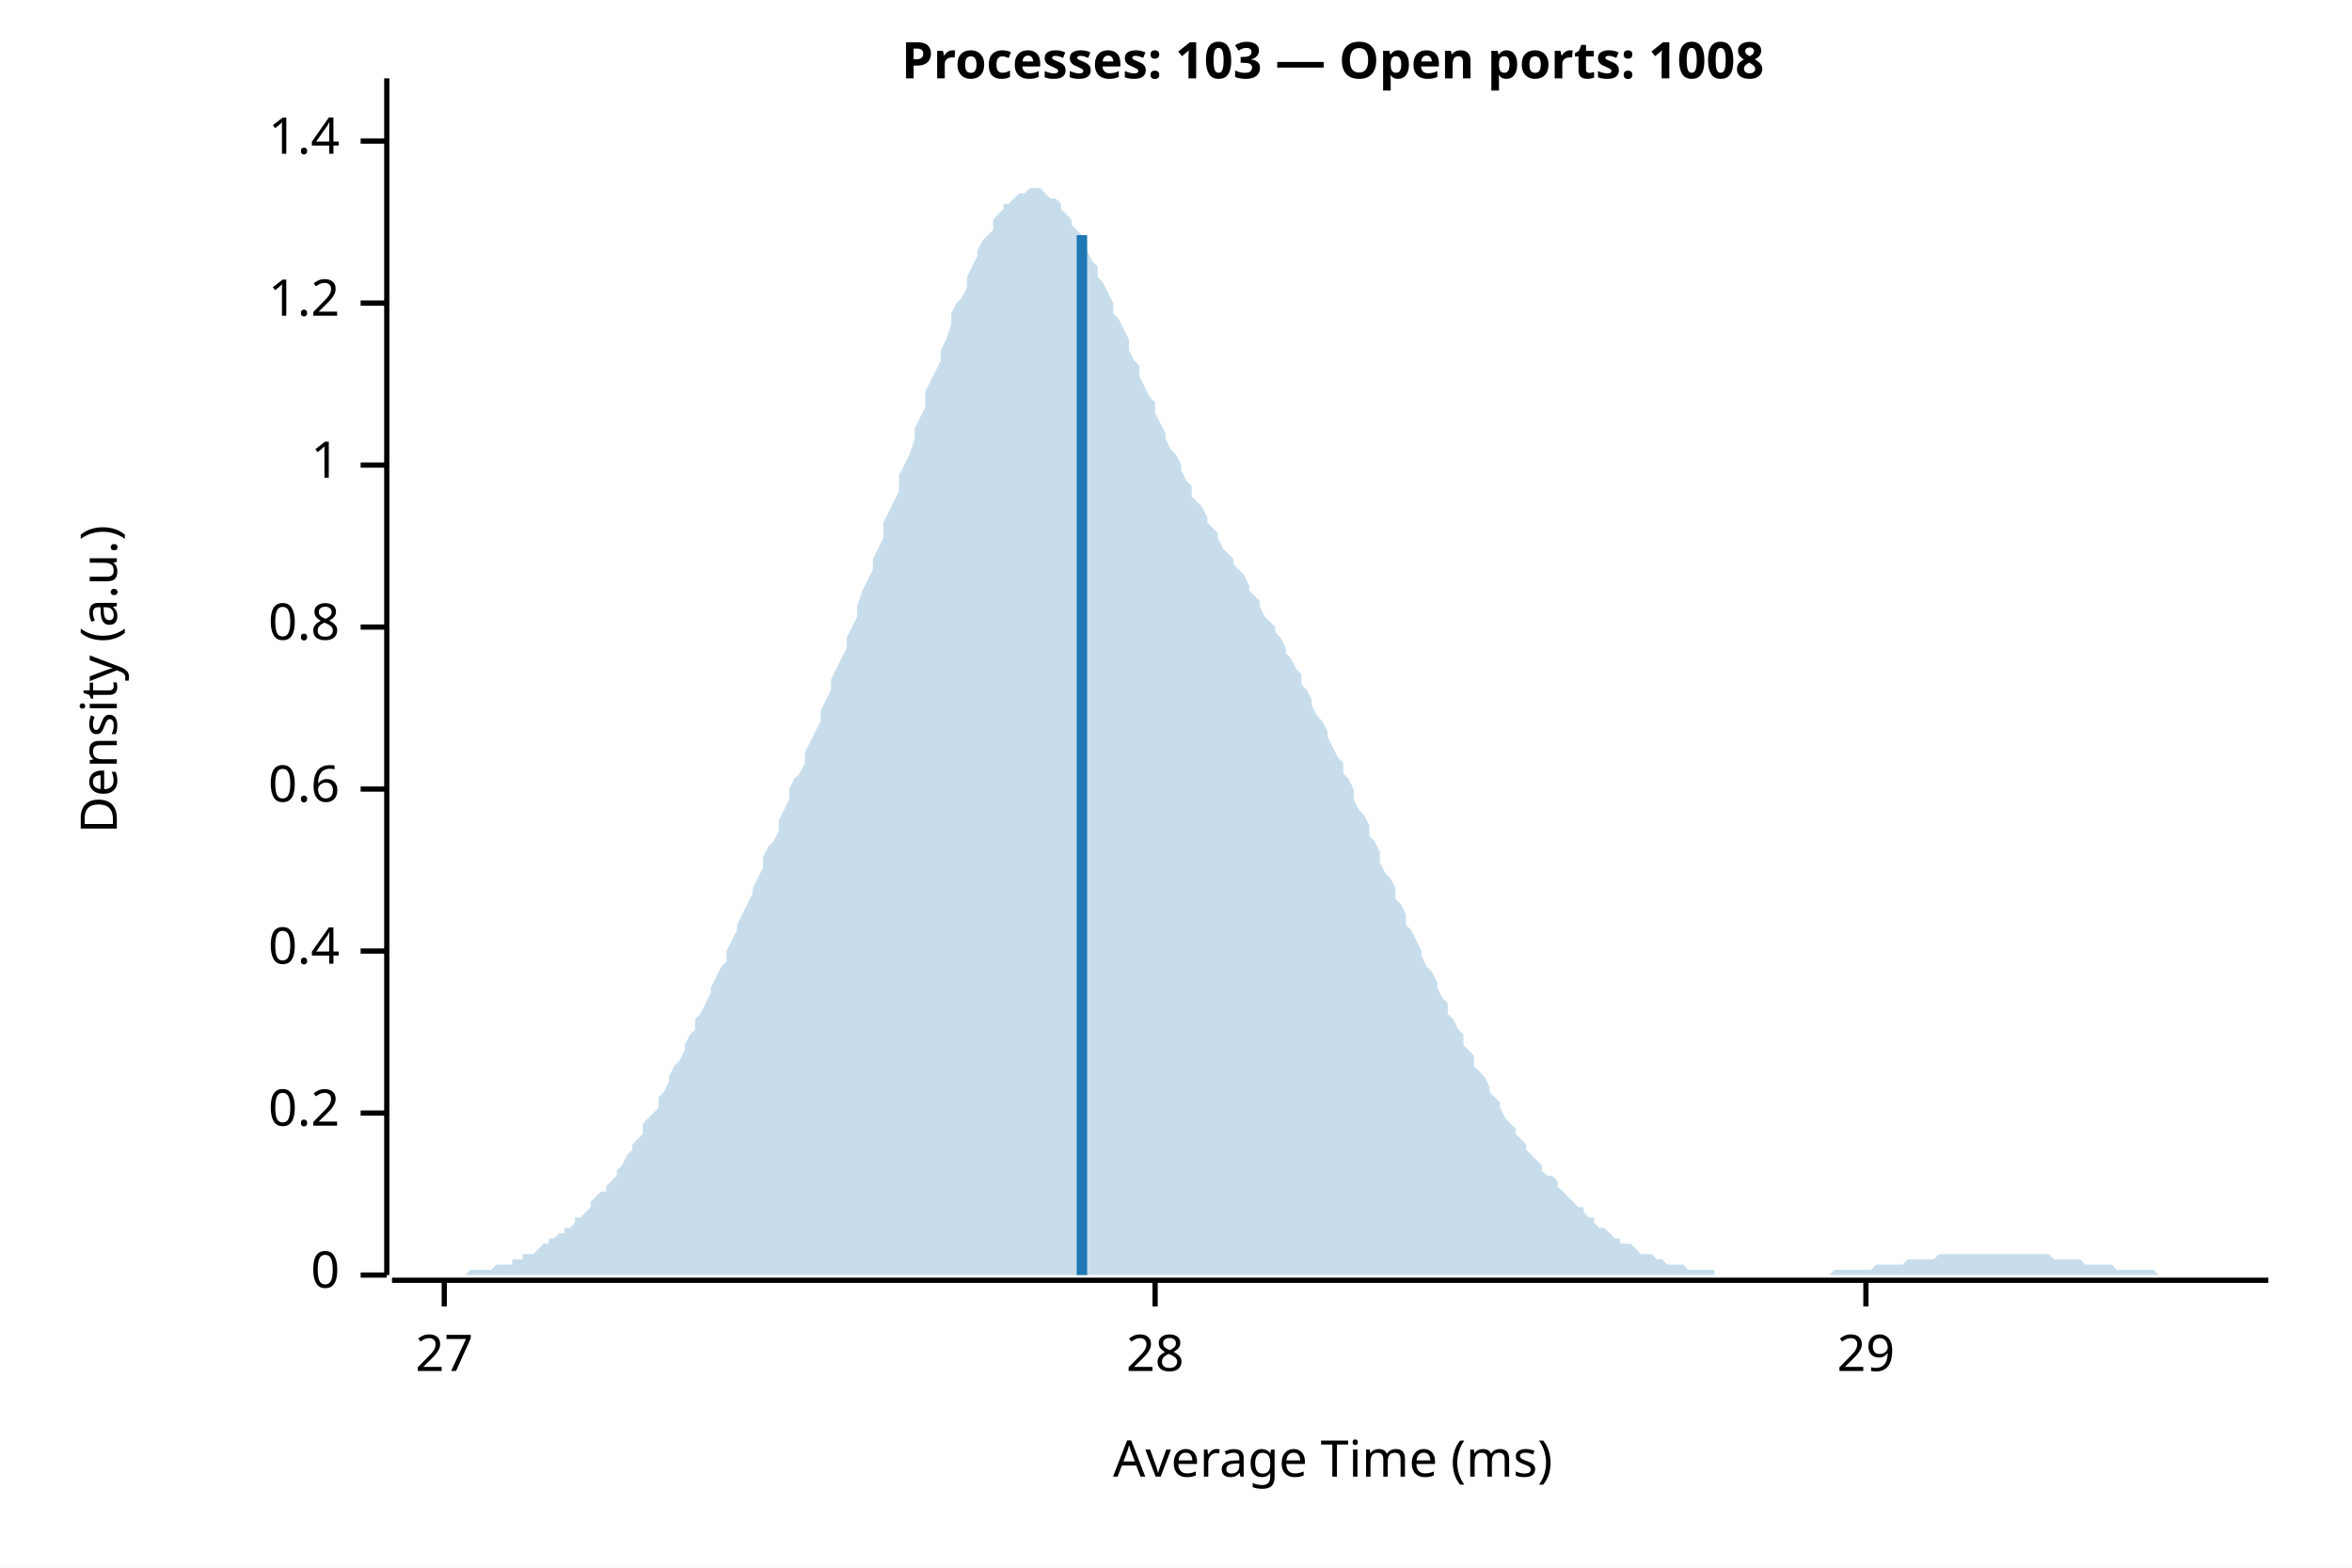
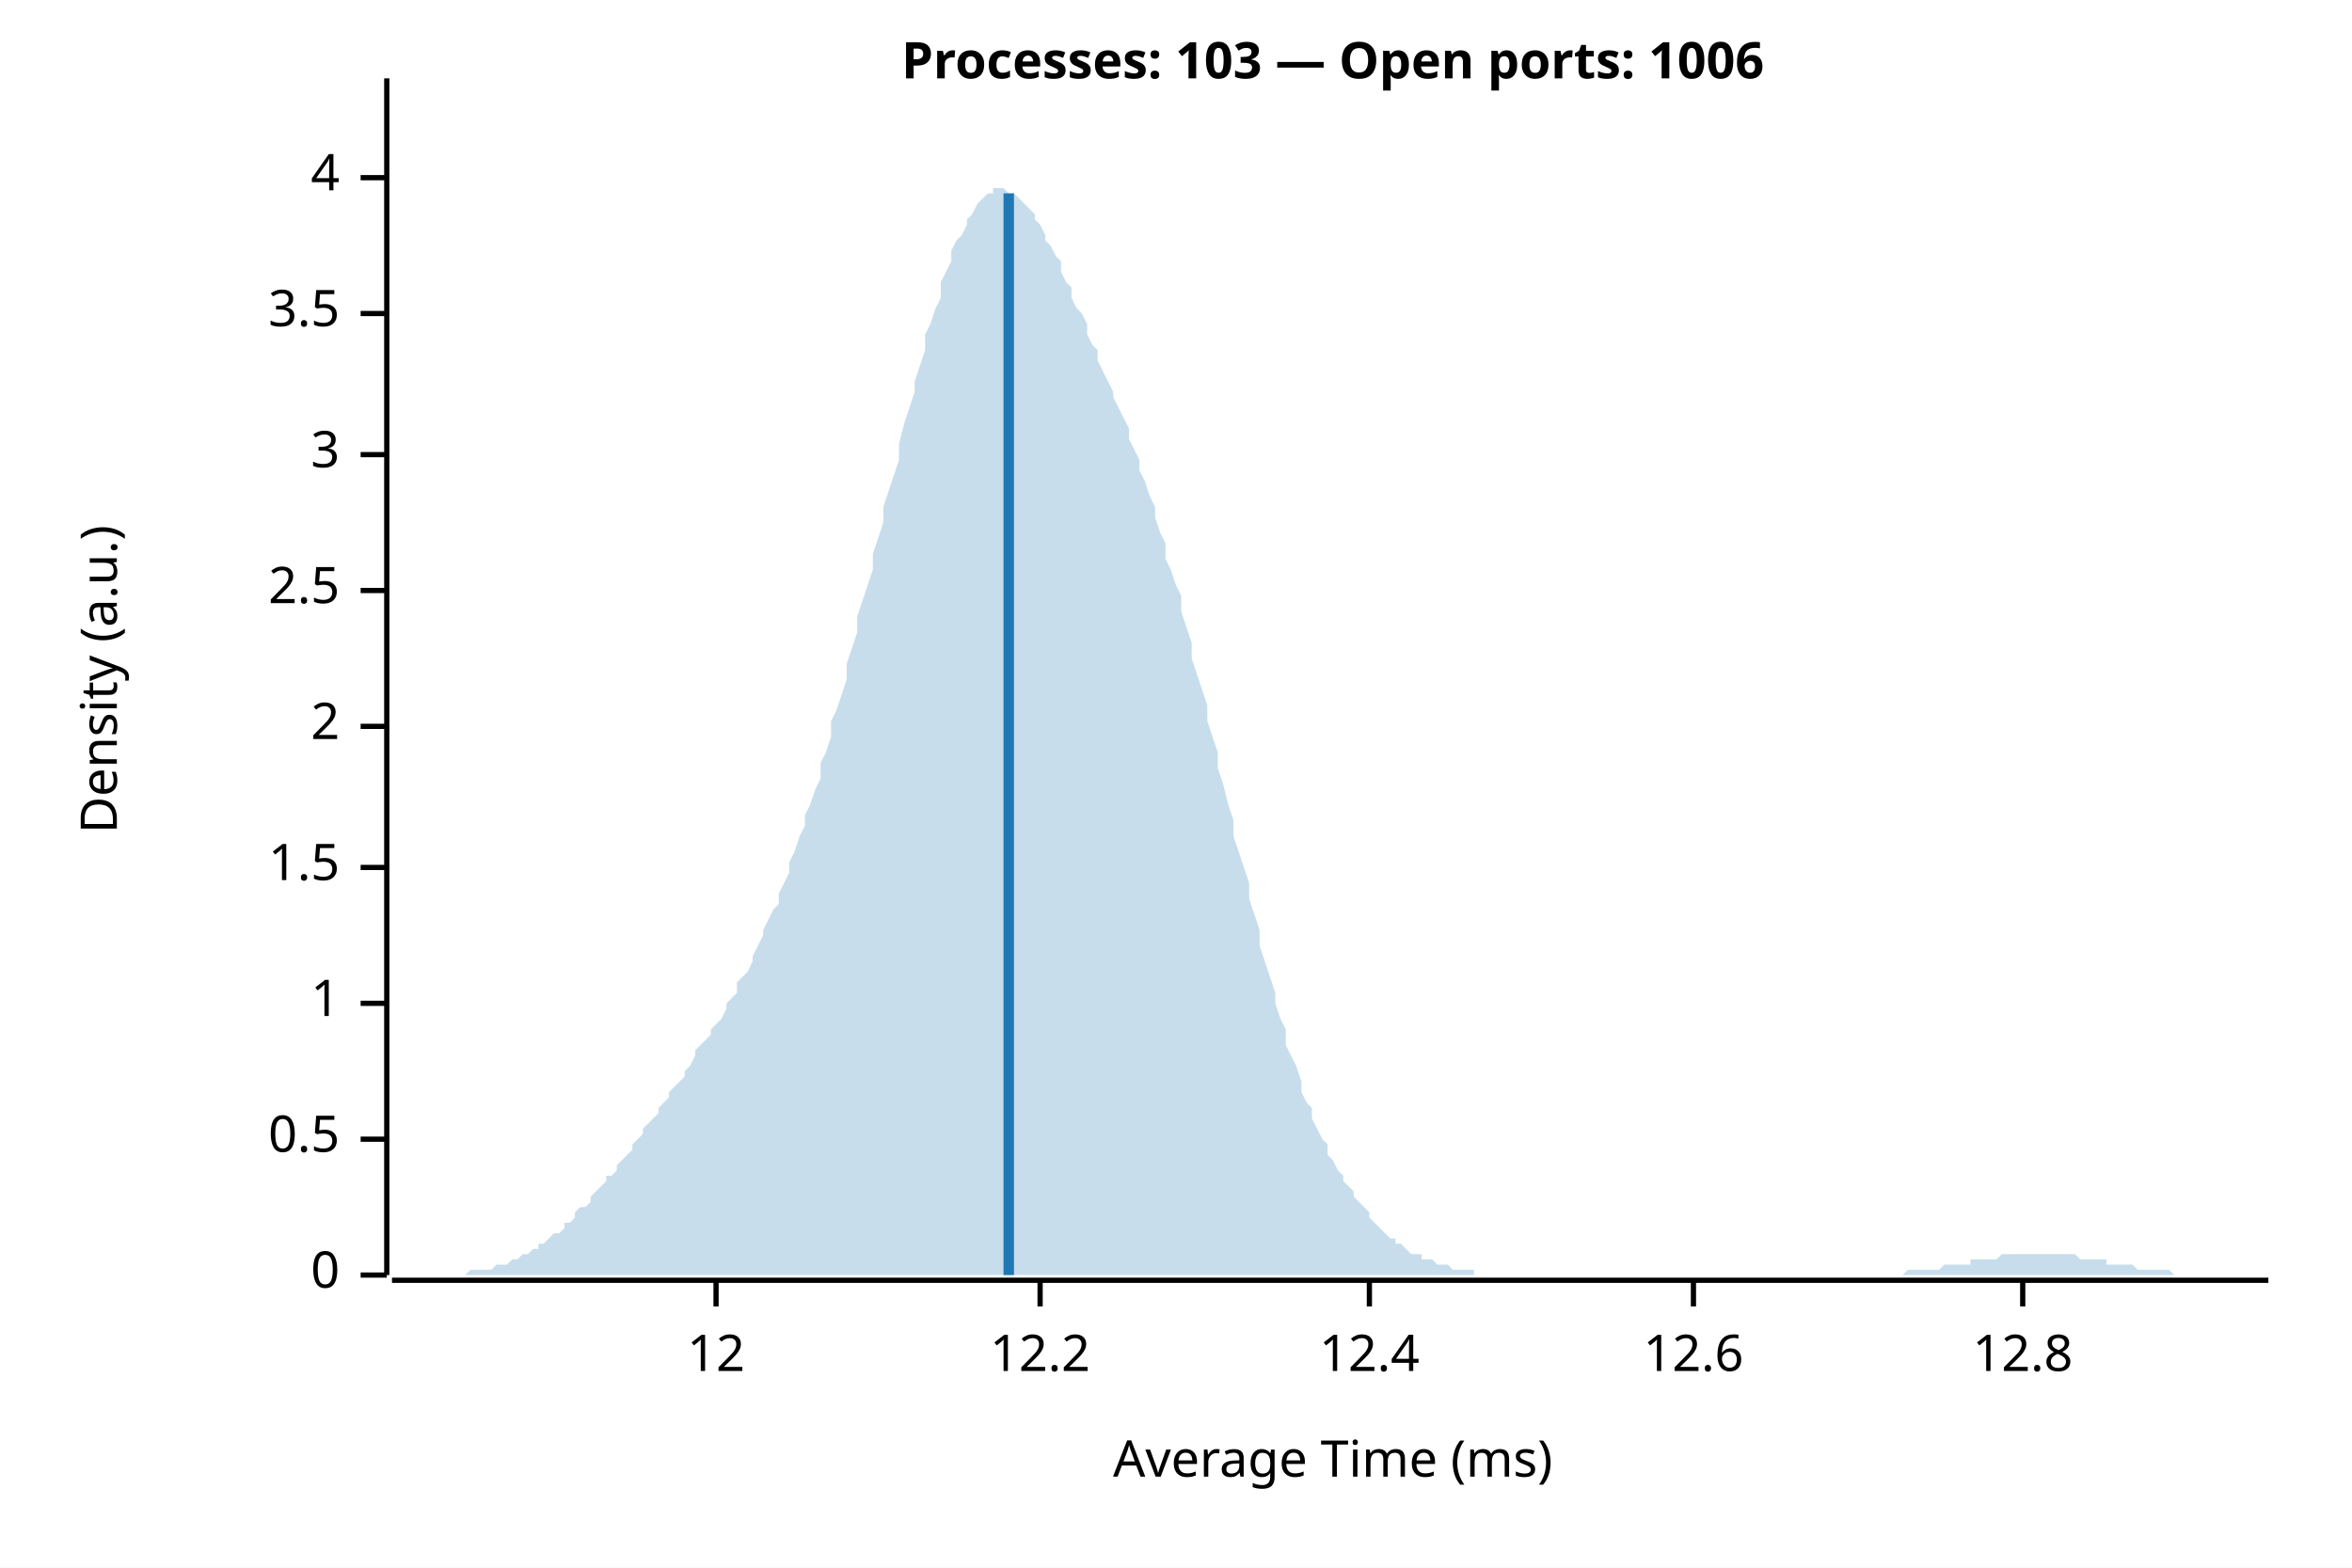
<svg xmlns="http://www.w3.org/2000/svg" width="450" height="300" viewBox="0 0 450 300">
  <rect width="100%" height="100%" fill="white" />
-   <text x="255" y="15" font-weight="bold" text-anchor="middle" font-family="sans-serif" font-size="9.677" opacity="1" fill="#000000">Processes: 103 — Open ports: 1008</text>
+   <text x="255" y="15" font-weight="bold" text-anchor="middle" font-family="sans-serif" font-size="9.677" opacity="1" fill="#000000">Processes: 103 — Open ports: 1006</text>
  <text x="15" y="130" dy="0.76em" text-anchor="middle" font-family="sans-serif" font-size="9.677" opacity="1" fill="#000000" transform="rotate(270, 15, 130)">
Density (a.u.)
</text>
  <text x="255" y="285" dy="-0.5ex" text-anchor="middle" font-family="sans-serif" font-size="9.677" opacity="1" fill="#000000">
Average Time (ms)
</text>
  <polyline fill="none" opacity="1" stroke="#000000" stroke-width="1" points="74,15 74,244 " />
  <text x="65" y="244" dy="0.5ex" text-anchor="end" font-family="sans-serif" font-size="9.677" opacity="1" fill="#000000">
0
</text>
  <polyline fill="none" opacity="1" stroke="#000000" stroke-width="1" points="69,244 74,244 " />
-   <text x="65" y="213" dy="0.5ex" text-anchor="end" font-family="sans-serif" font-size="9.677" opacity="1" fill="#000000">
- 0.2
+   <text x="65" y="218" dy="0.5ex" text-anchor="end" font-family="sans-serif" font-size="9.677" opacity="1" fill="#000000">
+ 0.5
</text>
-   <polyline fill="none" opacity="1" stroke="#000000" stroke-width="1" points="69,213 74,213 " />
-   <text x="65" y="182" dy="0.5ex" text-anchor="end" font-family="sans-serif" font-size="9.677" opacity="1" fill="#000000">
- 0.4
- </text>
-   <polyline fill="none" opacity="1" stroke="#000000" stroke-width="1" points="69,182 74,182 " />
-   <text x="65" y="151" dy="0.5ex" text-anchor="end" font-family="sans-serif" font-size="9.677" opacity="1" fill="#000000">
- 0.6
- </text>
-   <polyline fill="none" opacity="1" stroke="#000000" stroke-width="1" points="69,151 74,151 " />
-   <text x="65" y="120" dy="0.5ex" text-anchor="end" font-family="sans-serif" font-size="9.677" opacity="1" fill="#000000">
- 0.8
- </text>
-   <polyline fill="none" opacity="1" stroke="#000000" stroke-width="1" points="69,120 74,120 " />
-   <text x="65" y="89" dy="0.5ex" text-anchor="end" font-family="sans-serif" font-size="9.677" opacity="1" fill="#000000">
+   <polyline fill="none" opacity="1" stroke="#000000" stroke-width="1" points="69,218 74,218 " />
+   <text x="65" y="192" dy="0.5ex" text-anchor="end" font-family="sans-serif" font-size="9.677" opacity="1" fill="#000000">
1
</text>
-   <polyline fill="none" opacity="1" stroke="#000000" stroke-width="1" points="69,89 74,89 " />
-   <text x="65" y="58" dy="0.5ex" text-anchor="end" font-family="sans-serif" font-size="9.677" opacity="1" fill="#000000">
- 1.2
+   <polyline fill="none" opacity="1" stroke="#000000" stroke-width="1" points="69,192 74,192 " />
+   <text x="65" y="166" dy="0.5ex" text-anchor="end" font-family="sans-serif" font-size="9.677" opacity="1" fill="#000000">
+ 1.5
</text>
-   <polyline fill="none" opacity="1" stroke="#000000" stroke-width="1" points="69,58 74,58 " />
-   <text x="65" y="27" dy="0.5ex" text-anchor="end" font-family="sans-serif" font-size="9.677" opacity="1" fill="#000000">
- 1.4
+   <polyline fill="none" opacity="1" stroke="#000000" stroke-width="1" points="69,166 74,166 " />
+   <text x="65" y="139" dy="0.5ex" text-anchor="end" font-family="sans-serif" font-size="9.677" opacity="1" fill="#000000">
+ 2
</text>
-   <polyline fill="none" opacity="1" stroke="#000000" stroke-width="1" points="69,27 74,27 " />
+   <polyline fill="none" opacity="1" stroke="#000000" stroke-width="1" points="69,139 74,139 " />
+   <text x="65" y="113" dy="0.5ex" text-anchor="end" font-family="sans-serif" font-size="9.677" opacity="1" fill="#000000">
+ 2.5
+ </text>
+   <polyline fill="none" opacity="1" stroke="#000000" stroke-width="1" points="69,113 74,113 " />
+   <text x="65" y="87" dy="0.5ex" text-anchor="end" font-family="sans-serif" font-size="9.677" opacity="1" fill="#000000">
+ 3
+ </text>
+   <polyline fill="none" opacity="1" stroke="#000000" stroke-width="1" points="69,87 74,87 " />
+   <text x="65" y="60" dy="0.5ex" text-anchor="end" font-family="sans-serif" font-size="9.677" opacity="1" fill="#000000">
+ 3.5
+ </text>
+   <polyline fill="none" opacity="1" stroke="#000000" stroke-width="1" points="69,60 74,60 " />
+   <text x="65" y="34" dy="0.5ex" text-anchor="end" font-family="sans-serif" font-size="9.677" opacity="1" fill="#000000">
+ 4
+ </text>
+   <polyline fill="none" opacity="1" stroke="#000000" stroke-width="1" points="69,34 74,34 " />
  <polyline fill="none" opacity="1" stroke="#000000" stroke-width="1" points="75,245 434,245 " />
-   <text x="85" y="255" dy="0.76em" text-anchor="middle" font-family="sans-serif" font-size="9.677" opacity="1" fill="#000000">
- 27
+   <text x="137" y="255" dy="0.76em" text-anchor="middle" font-family="sans-serif" font-size="9.677" opacity="1" fill="#000000">
+ 12
</text>
-   <polyline fill="none" opacity="1" stroke="#000000" stroke-width="1" points="85,245 85,250 " />
-   <text x="221" y="255" dy="0.76em" text-anchor="middle" font-family="sans-serif" font-size="9.677" opacity="1" fill="#000000">
- 28
+   <polyline fill="none" opacity="1" stroke="#000000" stroke-width="1" points="137,245 137,250 " />
+   <text x="199" y="255" dy="0.76em" text-anchor="middle" font-family="sans-serif" font-size="9.677" opacity="1" fill="#000000">
+ 12.2
</text>
-   <polyline fill="none" opacity="1" stroke="#000000" stroke-width="1" points="221,245 221,250 " />
-   <text x="357" y="255" dy="0.76em" text-anchor="middle" font-family="sans-serif" font-size="9.677" opacity="1" fill="#000000">
- 29
+   <polyline fill="none" opacity="1" stroke="#000000" stroke-width="1" points="199,245 199,250 " />
+   <text x="262" y="255" dy="0.76em" text-anchor="middle" font-family="sans-serif" font-size="9.677" opacity="1" fill="#000000">
+ 12.4
</text>
-   <polyline fill="none" opacity="1" stroke="#000000" stroke-width="1" points="357,245 357,250 " />
-   <polygon opacity="0.25" fill="#1F78B4" points="75,244 75,244 76,244 77,244 77,244 78,244 79,244 80,244 80,244 81,244 82,244 82,244 83,244 84,244 85,244 85,244 86,244 87,244 87,244 88,244 89,244 90,243 90,243 91,243 92,243 92,243 93,243 94,243 95,242 95,242 96,242 97,242 98,242 98,241 99,241 100,241 100,240 101,240 102,240 103,239 103,239 104,238 105,238 105,237 106,237 107,236 108,236 108,235 109,235 110,234 110,233 111,233 112,232 113,231 113,230 114,229 115,228 116,228 116,227 117,226 118,225 118,224 119,223 120,221 121,220 121,219 122,218 123,217 123,215 124,214 125,213 126,212 126,210 127,209 128,207 128,206 129,204 130,203 131,201 131,200 132,198 133,197 133,195 134,194 135,192 136,190 136,189 137,187 138,185 139,184 139,182 140,180 141,178 141,177 142,175 143,173 144,171 144,170 145,168 146,166 146,164 147,162 148,161 149,159 149,157 150,155 151,153 151,151 152,149 153,148 154,146 154,144 155,142 156,140 157,138 157,136 158,134 159,132 159,130 160,128 161,126 162,124 162,122 163,120 164,118 164,116 165,113 166,111 167,109 167,107 168,105 169,103 169,100 170,98 171,96 172,94 172,91 173,89 174,87 175,84 175,82 176,80 177,78 177,75 178,73 179,71 180,69 180,67 181,65 182,62 182,60 183,58 184,57 185,55 185,53 186,51 187,49 187,48 188,46 189,45 190,44 190,42 191,41 192,40 192,39 193,39 194,38 195,37 195,37 196,37 197,36 198,36 198,36 199,36 200,37 200,37 201,38 202,38 203,39 203,40 204,41 205,42 205,43 206,44 207,45 208,47 208,48 209,50 210,51 210,53 211,54 212,56 213,58 213,60 214,61 215,63 216,65 216,67 217,69 218,70 218,72 219,74 220,76 221,77 221,79 222,81 223,83 223,84 224,86 225,87 226,89 226,90 227,92 228,93 228,95 229,96 230,97 231,99 231,100 232,101 233,102 233,103 234,105 235,106 236,107 236,108 237,109 238,110 239,112 239,113 240,114 241,115 241,116 242,118 243,119 244,120 244,121 245,122 246,124 246,125 247,126 248,128 249,129 249,131 250,132 251,134 251,135 252,137 253,138 254,140 254,141 255,143 256,145 257,146 257,148 258,149 259,151 259,153 260,155 261,156 262,158 262,160 263,161 264,163 264,165 265,167 266,168 267,170 267,172 268,173 269,175 269,177 270,178 271,180 272,182 272,183 273,185 274,186 275,188 275,189 276,191 277,192 277,194 278,195 279,197 280,198 280,200 281,201 282,202 282,204 283,205 284,206 285,208 285,209 286,210 287,211 287,212 288,214 289,215 290,216 290,217 291,218 292,219 292,220 293,221 294,222 295,223 295,224 296,225 297,225 298,226 298,227 299,228 300,229 300,229 301,230 302,231 303,231 303,232 304,233 305,233 305,234 306,235 307,235 308,236 308,236 309,237 310,237 310,238 311,238 312,238 313,239 313,239 314,240 315,240 316,240 316,240 317,241 318,241 318,241 319,242 320,242 321,242 321,242 322,242 323,243 323,243 324,243 325,243 326,243 326,243 327,243 328,243 328,244 329,244 330,244 331,244 331,244 332,244 333,244 333,244 334,244 335,244 336,244 336,244 337,244 338,244 339,244 339,244 340,244 341,244 341,244 342,244 343,244 344,244 344,244 345,244 346,244 346,244 347,244 348,244 349,244 349,244 350,244 351,243 351,243 352,243 353,243 354,243 354,243 355,243 356,243 357,243 357,243 358,243 359,242 359,242 360,242 361,242 362,242 362,242 363,242 364,242 364,242 365,241 366,241 367,241 367,241 368,241 369,241 369,241 370,241 371,240 372,240 372,240 373,240 374,240 375,240 375,240 376,240 377,240 377,240 378,240 379,240 380,240 380,240 381,240 382,240 382,240 383,240 384,240 385,240 385,240 386,240 387,240 387,240 388,240 389,240 390,240 390,240 391,240 392,240 392,240 393,241 394,241 395,241 395,241 396,241 397,241 398,241 398,241 399,242 400,242 400,242 401,242 402,242 403,242 403,242 404,242 405,243 405,243 406,243 407,243 408,243 408,243 409,243 410,243 410,243 411,243 412,243 413,244 413,244 414,244 415,244 416,244 416,244 417,244 418,244 418,244 419,244 420,244 421,244 421,244 422,244 423,244 423,244 424,244 425,244 426,244 426,244 427,244 428,244 428,244 429,244 430,244 431,244 431,244 432,244 433,244 434,244 434,244 75,244 " />
-   <polyline fill="none" opacity="1" stroke="#1F78B4" stroke-width="2" points="207,244 207,45 " />
+   <polyline fill="none" opacity="1" stroke="#000000" stroke-width="1" points="262,245 262,250 " />
+   <text x="324" y="255" dy="0.76em" text-anchor="middle" font-family="sans-serif" font-size="9.677" opacity="1" fill="#000000">
+ 12.6
+ </text>
+   <polyline fill="none" opacity="1" stroke="#000000" stroke-width="1" points="324,245 324,250 " />
+   <text x="387" y="255" dy="0.76em" text-anchor="middle" font-family="sans-serif" font-size="9.677" opacity="1" fill="#000000">
+ 12.8
+ </text>
+   <polyline fill="none" opacity="1" stroke="#000000" stroke-width="1" points="387,245 387,250 " />
+   <polygon opacity="0.25" fill="#1F78B4" points="75,244 75,244 76,244 77,244 77,244 78,244 79,244 80,244 80,244 81,244 82,244 82,244 83,244 84,244 85,244 85,244 86,244 87,244 87,244 88,244 89,244 90,243 90,243 91,243 92,243 92,243 93,243 94,243 95,242 95,242 96,242 97,242 98,241 98,241 99,241 100,240 100,240 101,240 102,239 103,239 103,238 104,238 105,237 105,237 106,236 107,236 108,235 108,234 109,234 110,233 110,232 111,231 112,231 113,230 113,229 114,228 115,227 116,226 116,225 117,225 118,224 118,223 119,222 120,221 121,220 121,219 122,218 123,217 123,216 124,215 125,214 126,213 126,212 127,211 128,210 128,209 129,208 130,207 131,206 131,205 132,204 133,202 133,201 134,200 135,199 136,198 136,197 137,196 138,195 139,193 139,192 140,191 141,190 141,188 142,187 143,186 144,184 144,183 145,181 146,179 146,178 147,176 148,174 149,173 149,171 150,169 151,167 151,165 152,163 153,160 154,158 154,156 155,154 156,151 157,149 157,146 158,144 159,141 159,138 160,136 161,133 162,130 162,127 163,124 164,121 164,118 165,115 166,112 167,109 167,106 168,103 169,100 169,97 170,94 171,91 172,88 172,85 173,81 174,78 175,75 175,73 176,70 177,67 177,64 178,62 179,59 180,57 180,54 181,52 182,50 182,48 183,46 184,45 185,43 185,42 186,41 187,39 187,39 188,38 189,37 190,37 190,36 191,36 192,36 192,36 193,37 194,37 195,38 195,38 196,39 197,40 198,41 198,42 199,43 200,45 200,46 201,47 202,49 203,50 203,52 204,54 205,55 205,57 206,59 207,60 208,62 208,64 209,66 210,67 210,69 211,71 212,73 213,75 213,76 214,78 215,80 216,82 216,84 217,86 218,88 218,90 219,92 220,95 221,97 221,99 222,102 223,104 223,107 224,109 225,112 226,114 226,117 227,120 228,123 228,126 229,129 230,132 231,135 231,138 232,141 233,144 233,147 234,150 235,154 236,157 236,160 237,163 238,166 239,169 239,172 240,175 241,178 241,181 242,184 243,187 244,190 244,192 245,195 246,197 246,200 247,202 248,204 249,207 249,209 250,211 251,212 251,214 252,216 253,218 254,219 254,221 255,222 256,224 257,225 257,226 258,227 259,228 259,229 260,230 261,231 262,232 262,233 263,234 264,235 264,235 265,236 266,237 267,237 267,238 268,238 269,239 269,239 270,240 271,240 272,240 272,241 273,241 274,241 275,242 275,242 276,242 277,242 277,242 278,243 279,243 280,243 280,243 281,243 282,243 282,244 283,244 284,244 285,244 285,244 286,244 287,244 287,244 288,244 289,244 290,244 290,244 291,244 292,244 292,244 293,244 294,244 295,244 295,244 296,244 297,244 298,244 298,244 299,244 300,244 300,244 301,244 302,244 303,244 303,244 304,244 305,244 305,244 306,244 307,244 308,244 308,244 309,244 310,244 310,244 311,244 312,244 313,244 313,244 314,244 315,244 316,244 316,244 317,244 318,244 318,244 319,244 320,244 321,244 321,244 322,244 323,244 323,244 324,244 325,244 326,244 326,244 327,244 328,244 328,244 329,244 330,244 331,244 331,244 332,244 333,244 333,244 334,244 335,244 336,244 336,244 337,244 338,244 339,244 339,244 340,244 341,244 341,244 342,244 343,244 344,244 344,244 345,244 346,244 346,244 347,244 348,244 349,244 349,244 350,244 351,244 351,244 352,244 353,244 354,244 354,244 355,244 356,244 357,244 357,244 358,244 359,244 359,244 360,244 361,244 362,244 362,244 363,244 364,244 364,244 365,243 366,243 367,243 367,243 368,243 369,243 369,243 370,243 371,243 372,242 372,242 373,242 374,242 375,242 375,242 376,242 377,242 377,241 378,241 379,241 380,241 380,241 381,241 382,241 382,241 383,240 384,240 385,240 385,240 386,240 387,240 387,240 388,240 389,240 390,240 390,240 391,240 392,240 392,240 393,240 394,240 395,240 395,240 396,240 397,240 398,241 398,241 399,241 400,241 400,241 401,241 402,241 403,241 403,242 404,242 405,242 405,242 406,242 407,242 408,242 408,242 409,243 410,243 410,243 411,243 412,243 413,243 413,243 414,243 415,243 416,244 416,244 417,244 418,244 418,244 419,244 420,244 421,244 421,244 422,244 423,244 423,244 424,244 425,244 426,244 426,244 427,244 428,244 428,244 429,244 430,244 431,244 431,244 432,244 433,244 434,244 434,244 75,244 " />
+   <polyline fill="none" opacity="1" stroke="#1F78B4" stroke-width="2" points="193,244 193,37 " />
</svg>
